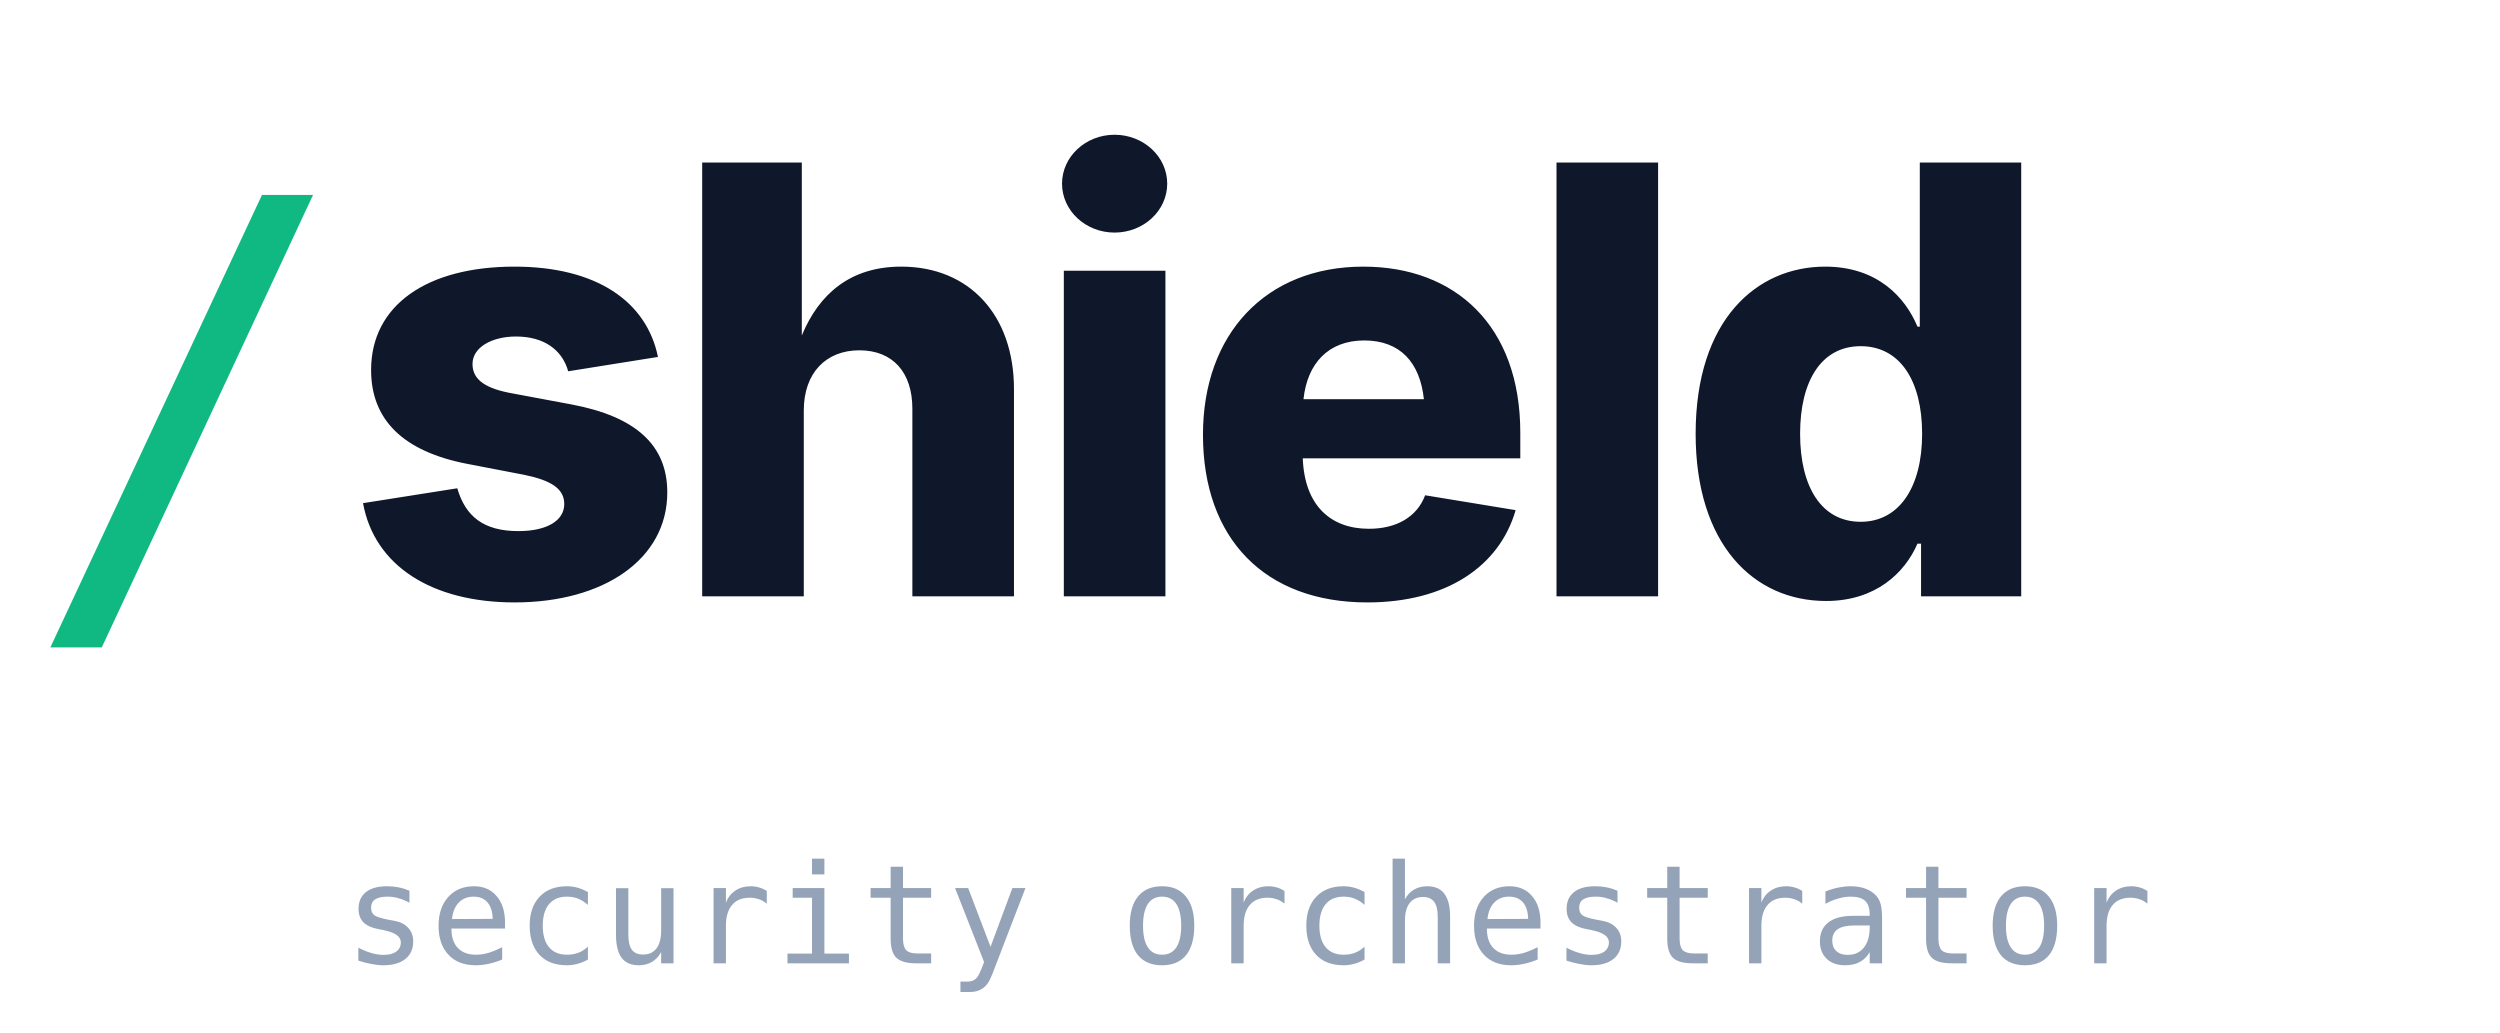
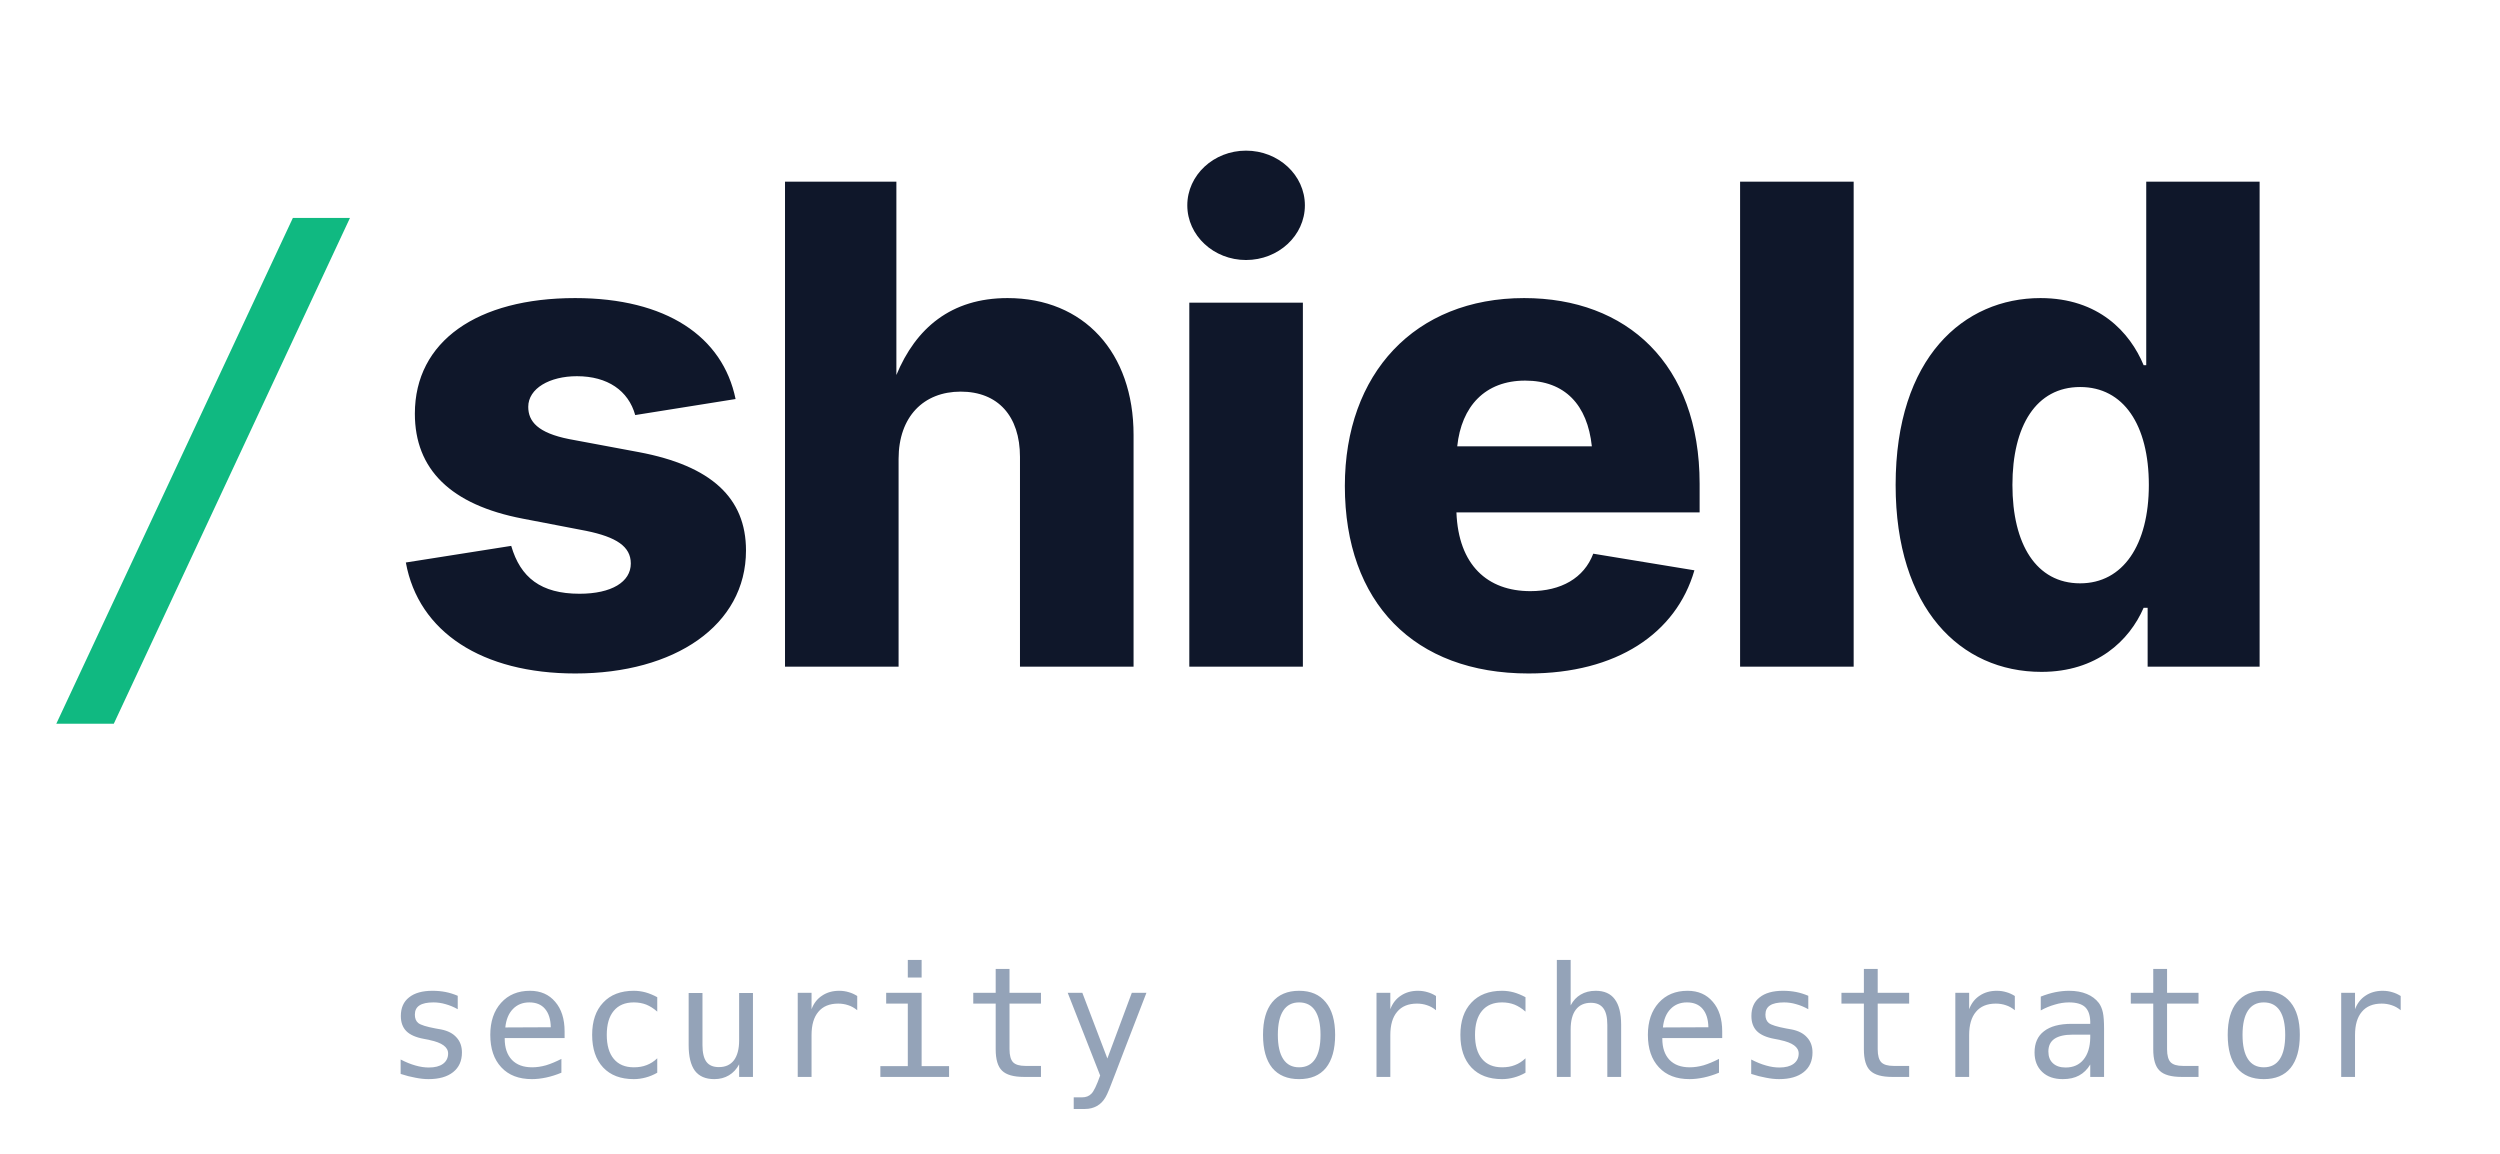
- <svg xmlns="http://www.w3.org/2000/svg" viewBox="0 0 218 90" width="218" height="90">
+ <svg xmlns="http://www.w3.org/2000/svg" viewBox="0 0 195 90" width="195" height="90">
  <text x="2" y="52" font-family="SF Mono, Fira Code, Consolas, monospace" font-size="48" font-weight="400" fill="#10b981">/</text>
  <text x="30" y="52" font-family="Inter, -apple-system, Helvetica Neue, Arial, sans-serif" font-size="52" font-weight="800" letter-spacing="-1.5" fill="#0f172a">shield</text>
  <text x="30" y="84" font-family="SF Mono, Fira Code, Consolas, monospace" font-size="12" fill="#94a3b8" letter-spacing="0.3">security orchestrator</text>
</svg>
